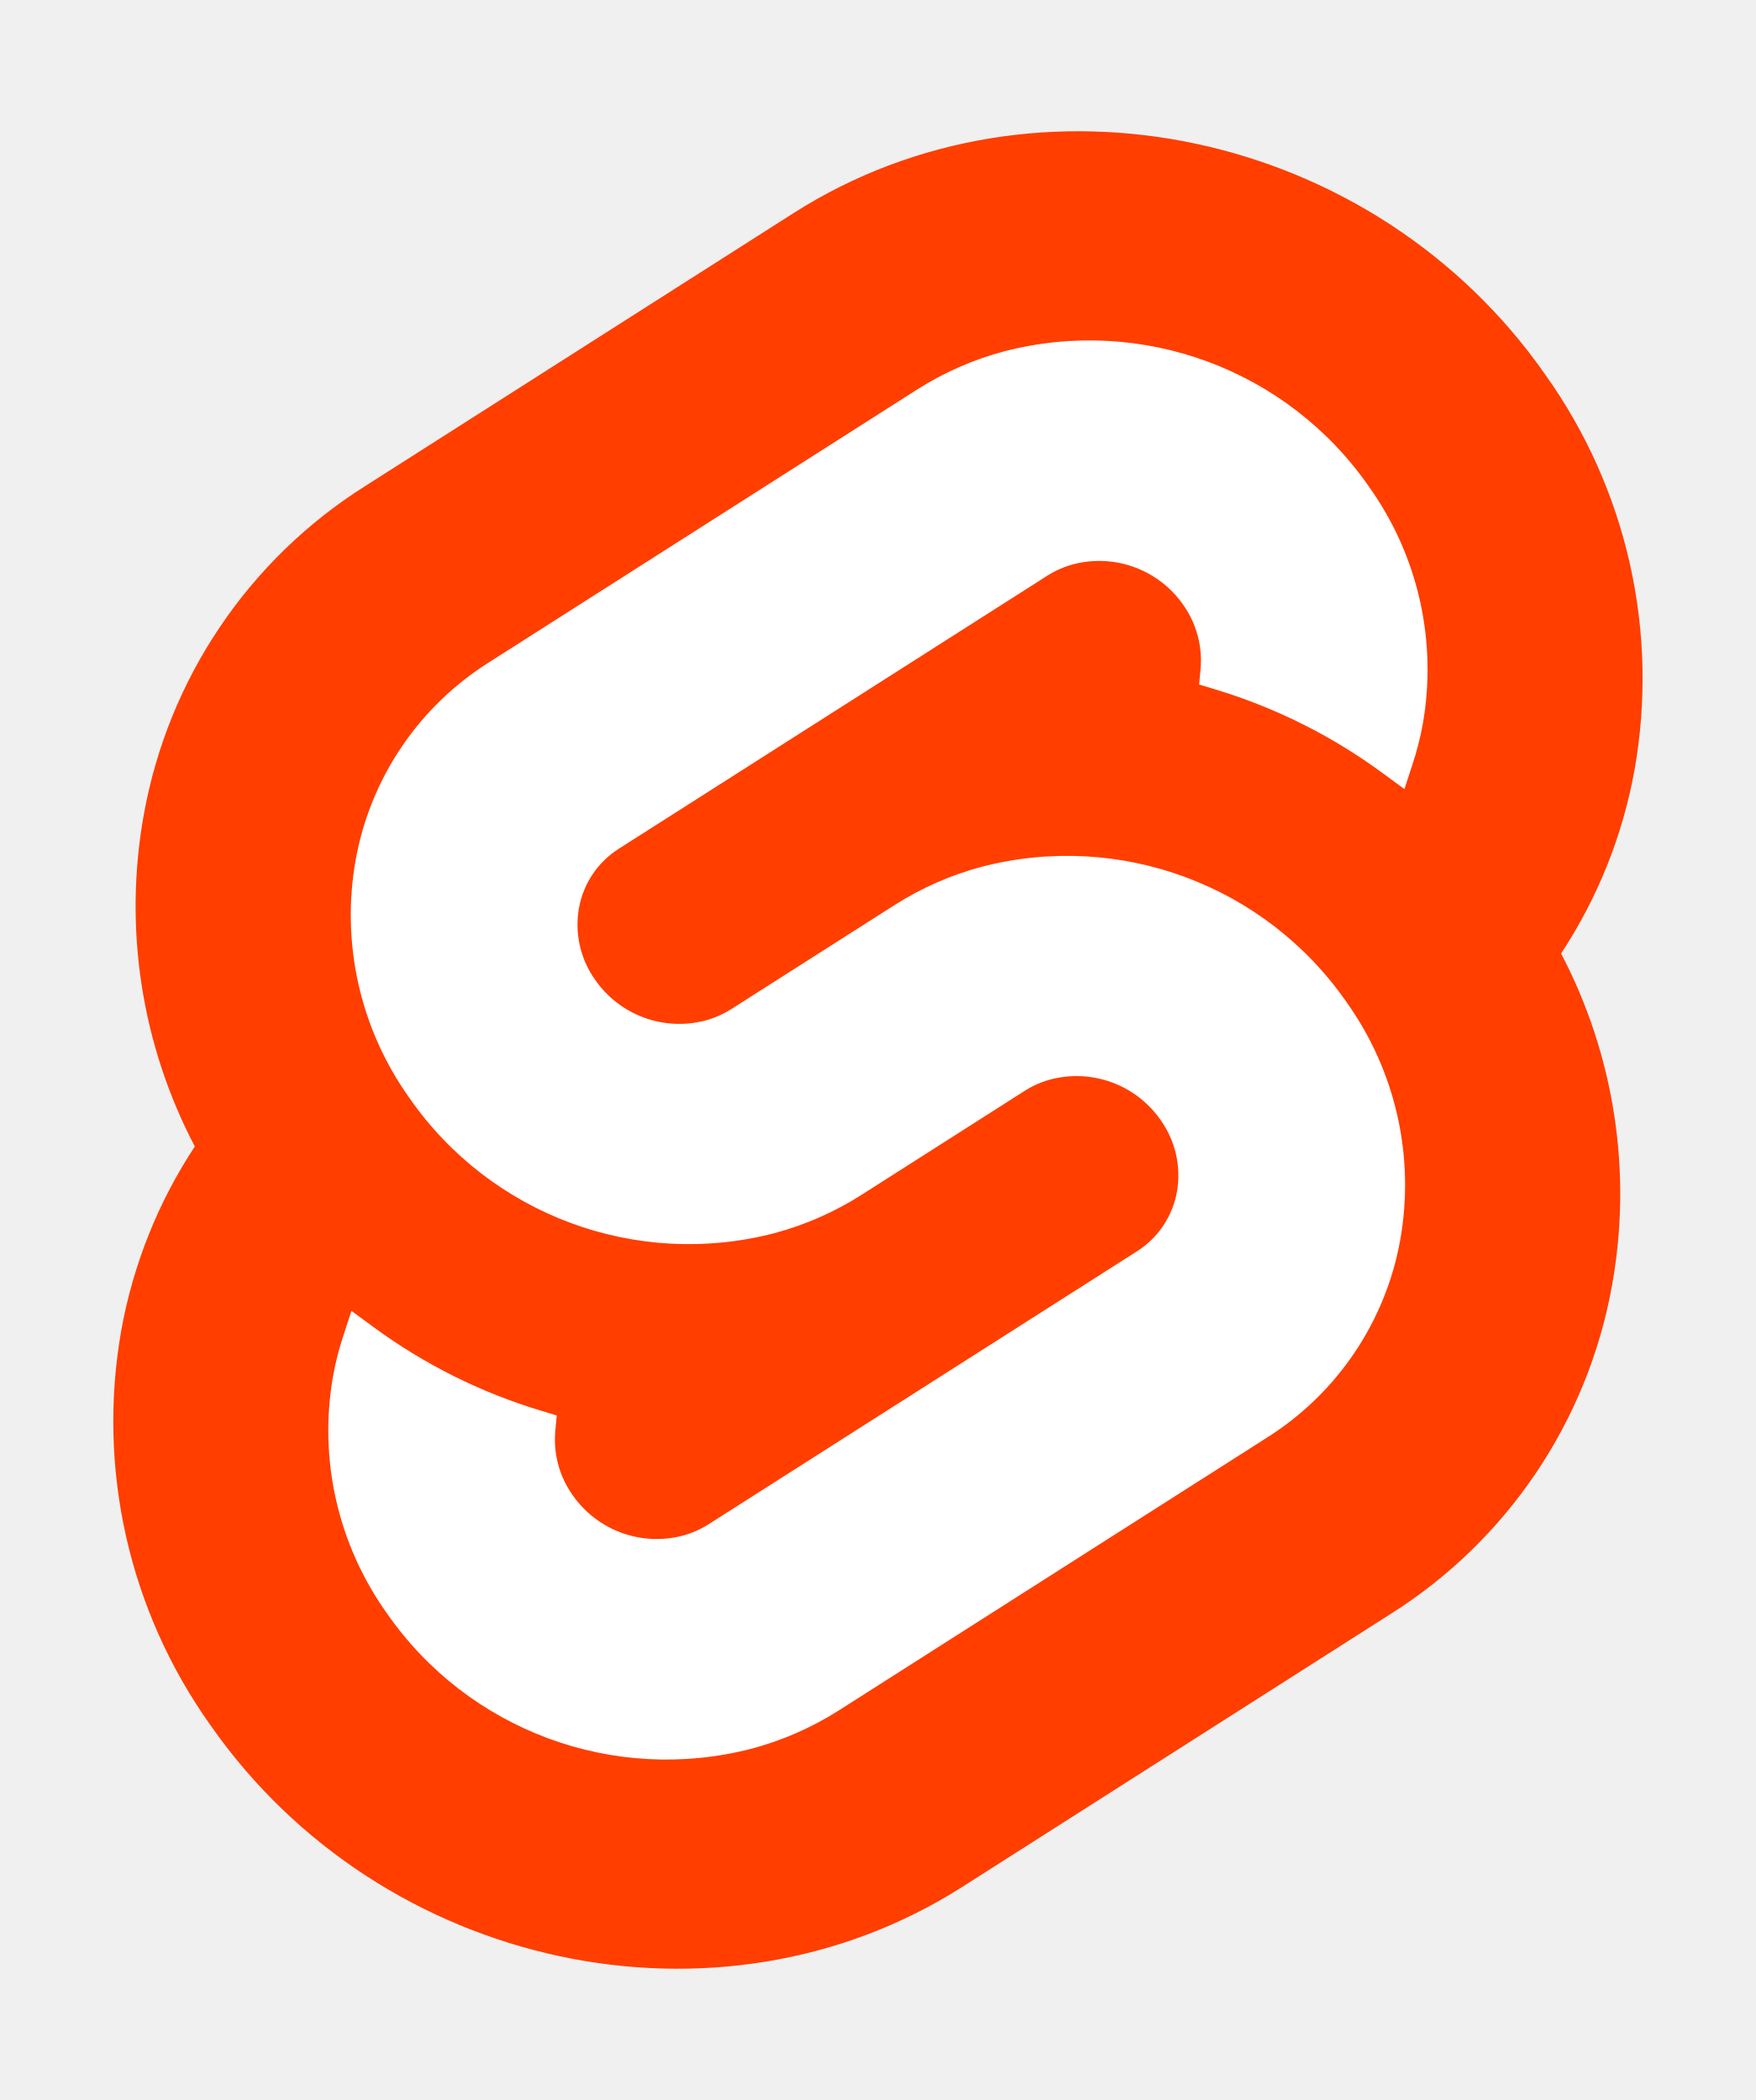
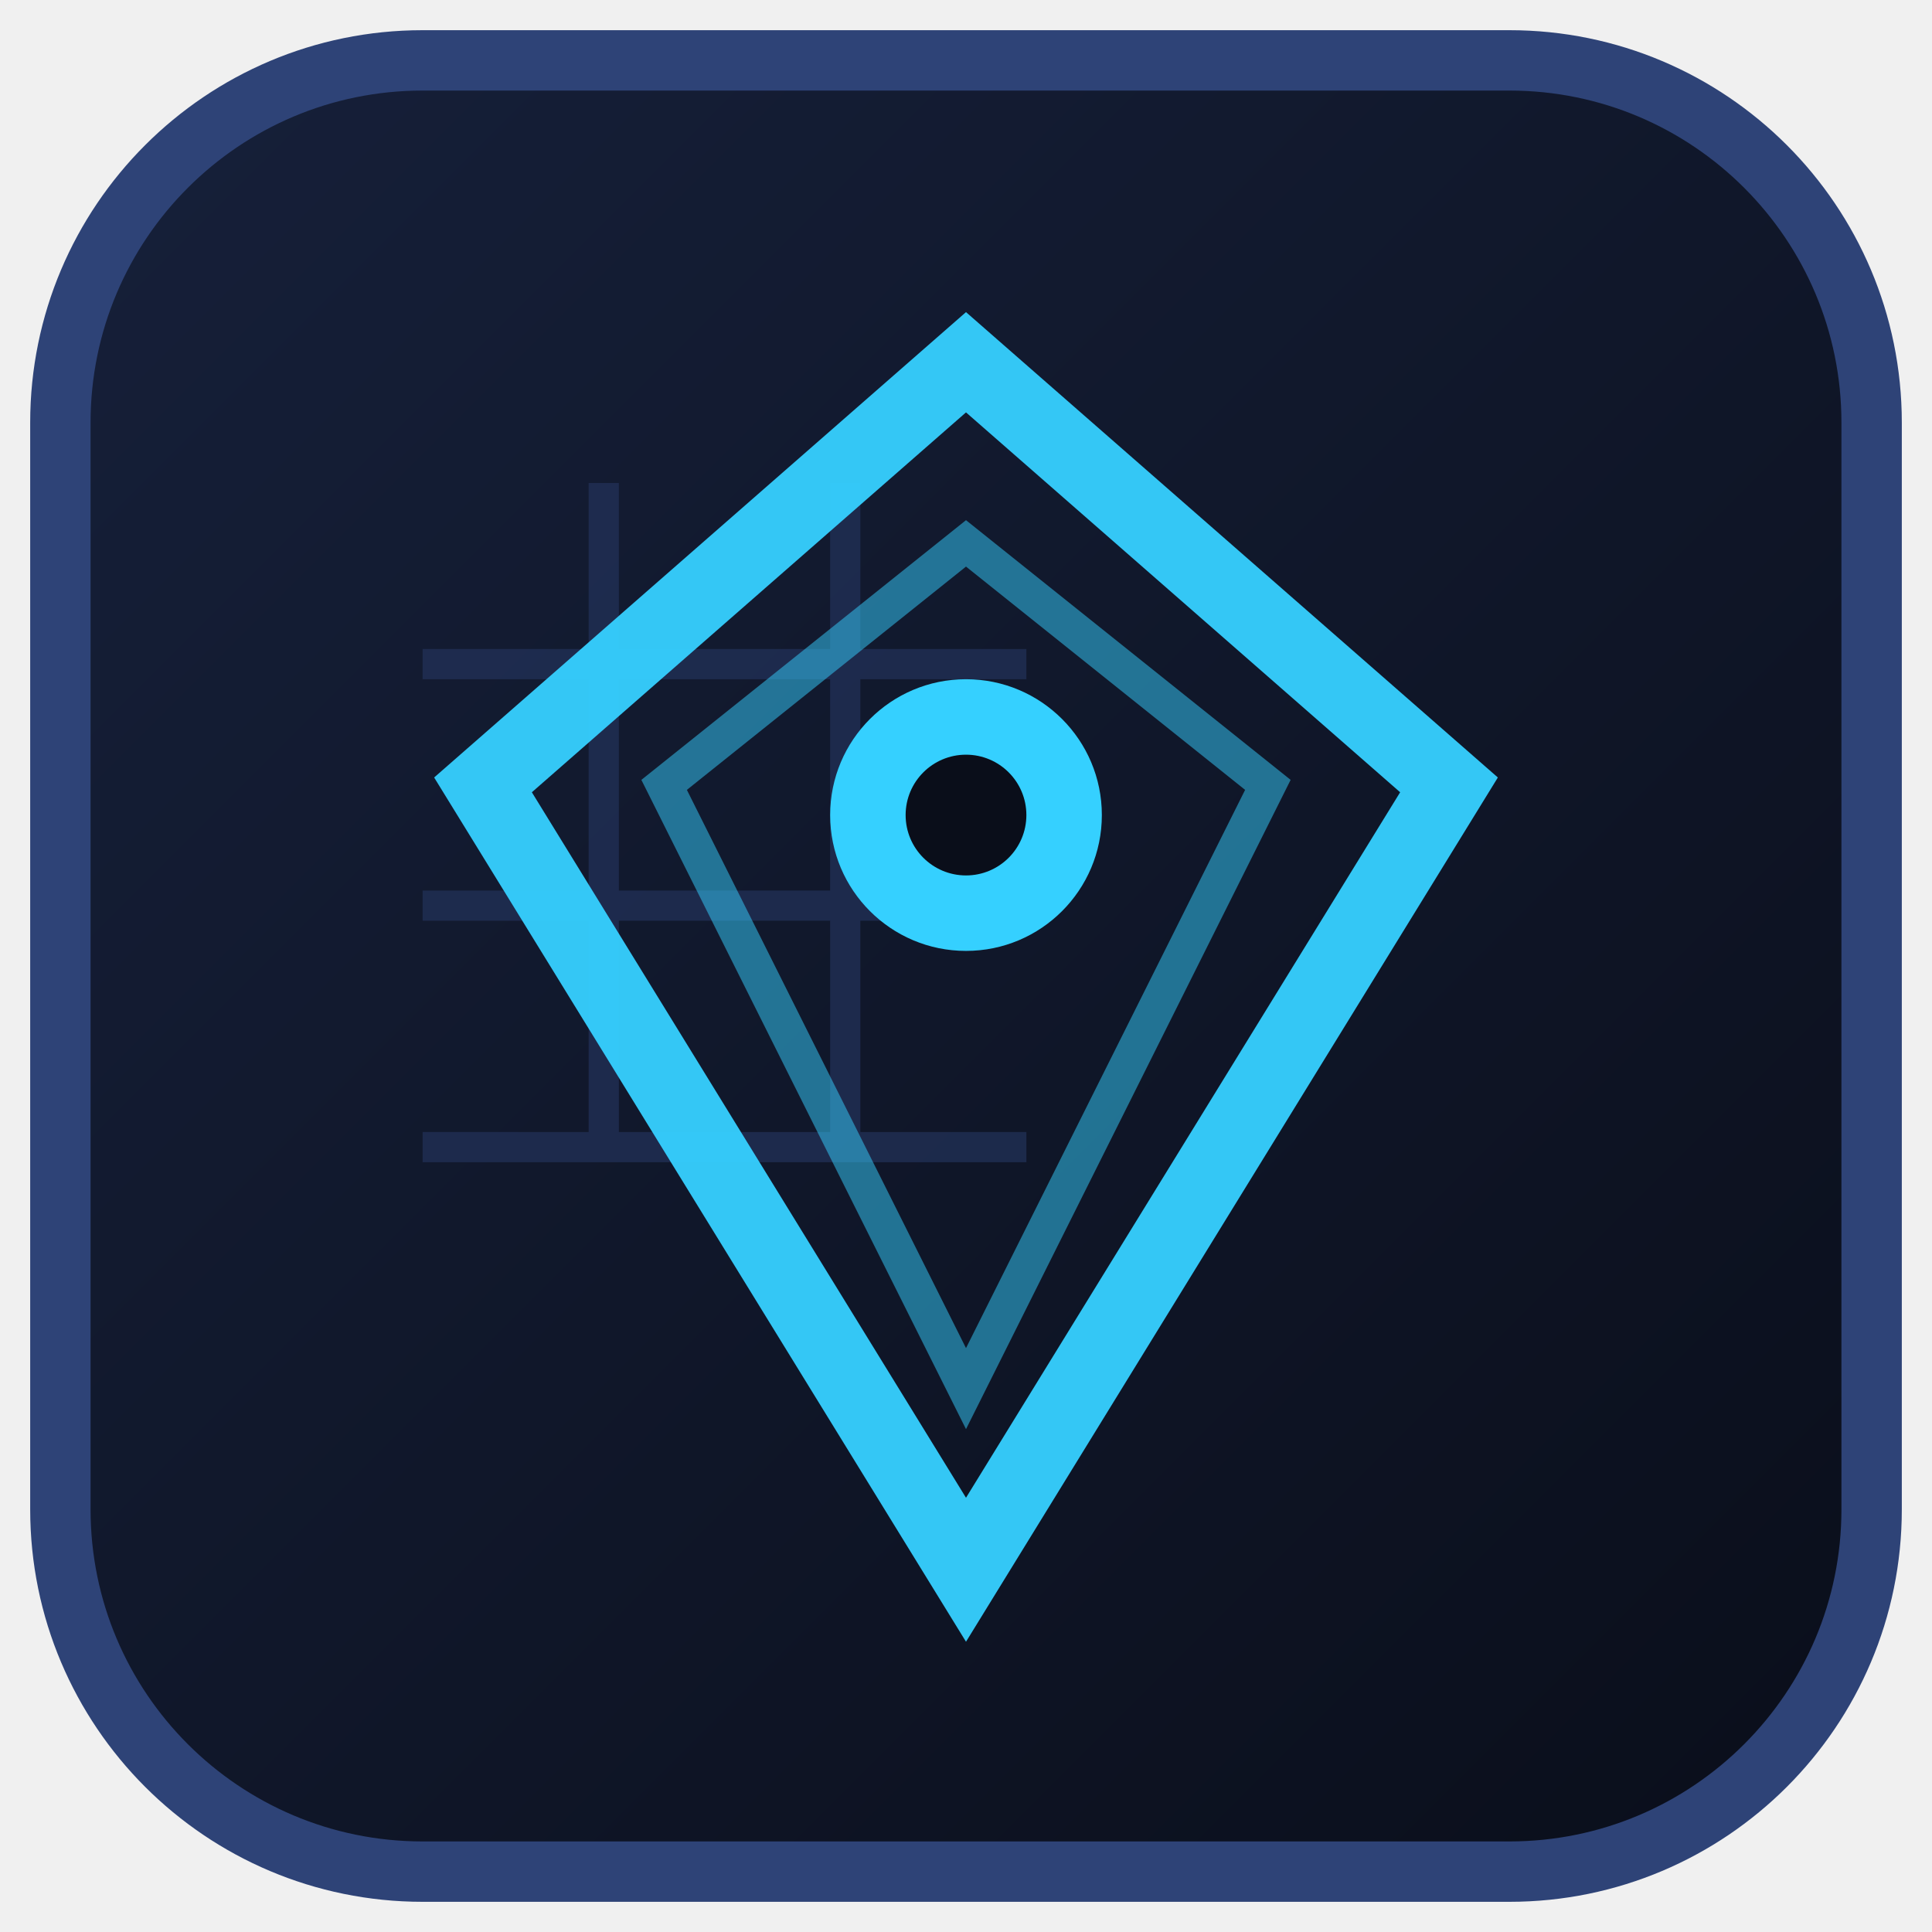
- <svg xmlns="http://www.w3.org/2000/svg" width="107" height="128" viewBox="0 0 107 128">
-   <path d="M94.157 22.819c-10.4-14.885-30.94-19.297-45.792-9.835L22.282 29.608A29.92 29.92 0 0 0 8.764 49.65a31.5 31.5 0 0 0 3.108 20.231 30 30 0 0 0-4.477 11.183 31.9 31.9 0 0 0 5.448 24.116c10.402 14.887 30.942 19.297 45.791 9.835l26.083-16.624A29.92 29.92 0 0 0 98.235 78.35a31.53 31.53 0 0 0-3.105-20.232 30 30 0 0 0 4.474-11.182 31.88 31.88 0 0 0-5.447-24.116" style="fill:#ff3e00" />
-   <path d="M45.817 106.582a20.72 20.72 0 0 1-22.237-8.243 19.17 19.17 0 0 1-3.277-14.503 18 18 0 0 1 .624-2.435l.49-1.498 1.337.981a33.6 33.6 0 0 0 10.203 5.098l.97.294-.09.968a5.85 5.85 0 0 0 1.052 3.878 6.24 6.24 0 0 0 6.695 2.485 5.8 5.8 0 0 0 1.603-.704L69.27 76.28a5.43 5.43 0 0 0 2.45-3.631 5.8 5.8 0 0 0-.987-4.371 6.24 6.24 0 0 0-6.698-2.487 5.7 5.7 0 0 0-1.6.704l-9.953 6.345a19 19 0 0 1-5.296 2.326 20.72 20.72 0 0 1-22.237-8.243 19.17 19.17 0 0 1-3.277-14.502 17.99 17.99 0 0 1 8.13-12.052l26.081-16.623a19 19 0 0 1 5.3-2.329 20.72 20.72 0 0 1 22.237 8.243 19.17 19.17 0 0 1 3.277 14.503 18 18 0 0 1-.624 2.435l-.49 1.498-1.337-.98a33.6 33.6 0 0 0-10.203-5.1l-.97-.294.09-.968a5.86 5.86 0 0 0-1.052-3.878 6.24 6.24 0 0 0-6.696-2.485 5.8 5.8 0 0 0-1.602.704L37.73 51.72a5.42 5.42 0 0 0-2.449 3.63 5.79 5.79 0 0 0 .986 4.372 6.24 6.24 0 0 0 6.698 2.486 5.8 5.8 0 0 0 1.602-.704l9.952-6.342a19 19 0 0 1 5.295-2.328 20.72 20.72 0 0 1 22.237 8.242 19.17 19.17 0 0 1 3.277 14.503 18 18 0 0 1-8.13 12.053l-26.081 16.622a19 19 0 0 1-5.3 2.328" style="fill:#fff" />
+ <svg xmlns="http://www.w3.org/2000/svg" width="64" height="64" viewBox="0 0 64 64">
+   <defs>
+     <linearGradient id="bg" x1="0" y1="0" x2="1" y2="1">
+       <stop offset="0" stop-color="#16203a" />
+       <stop offset="1" stop-color="#0a0e1a" />
+     </linearGradient>
+   </defs>
+   <rect x="2" y="2" width="60" height="60" rx="12" fill="url(#bg)" stroke="#2e4377" stroke-width="2" />
+   <g stroke="#22325a" stroke-width="1" opacity="0.7">
+     <path d="M14 22h20M14 30h20M14 38h20" fill="none" />
+     <path d="M20 16v22M28 16v22" fill="none" />
+   </g>
+   <path d="M32 12 L48 26 L32 52 L16 26 Z" fill="none" stroke="#35d0ff" stroke-width="2.5" opacity="0.95" />
+   <path d="M32 18 L42 26 L32 46 L22 26 Z" fill="none" stroke="#35d0ff" stroke-width="1.2" opacity="0.5" />
+   <circle cx="32" cy="27" r="4.5" fill="#35d0ff" />
+   <circle cx="32" cy="27" r="2" fill="#0a0e1a" />
</svg>
